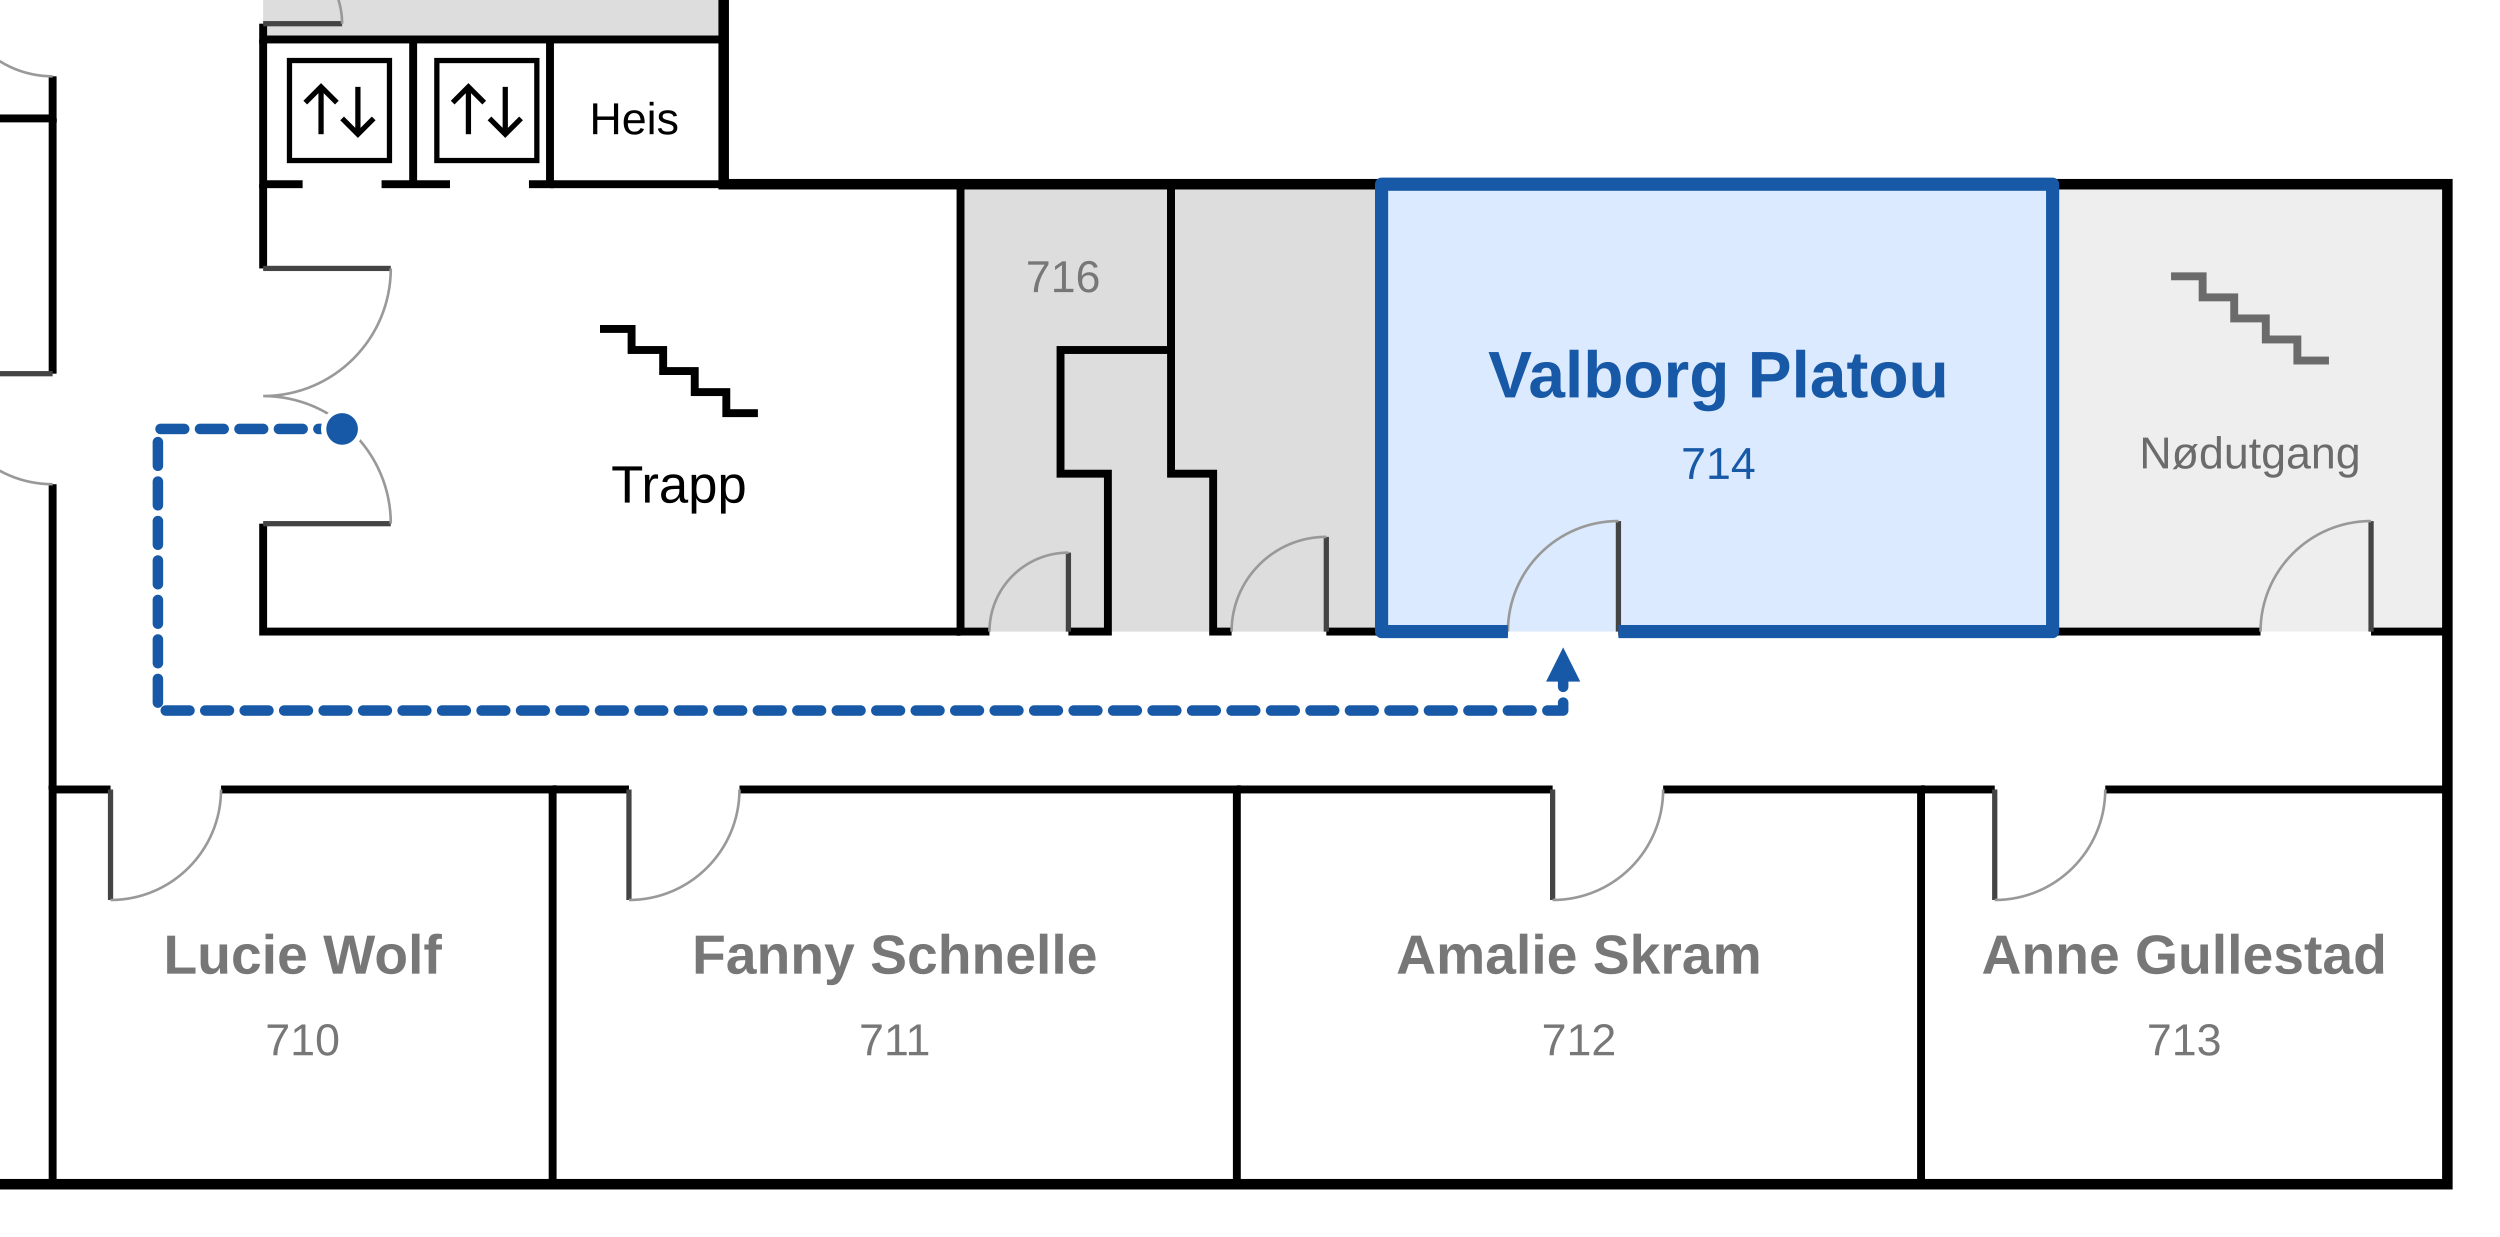
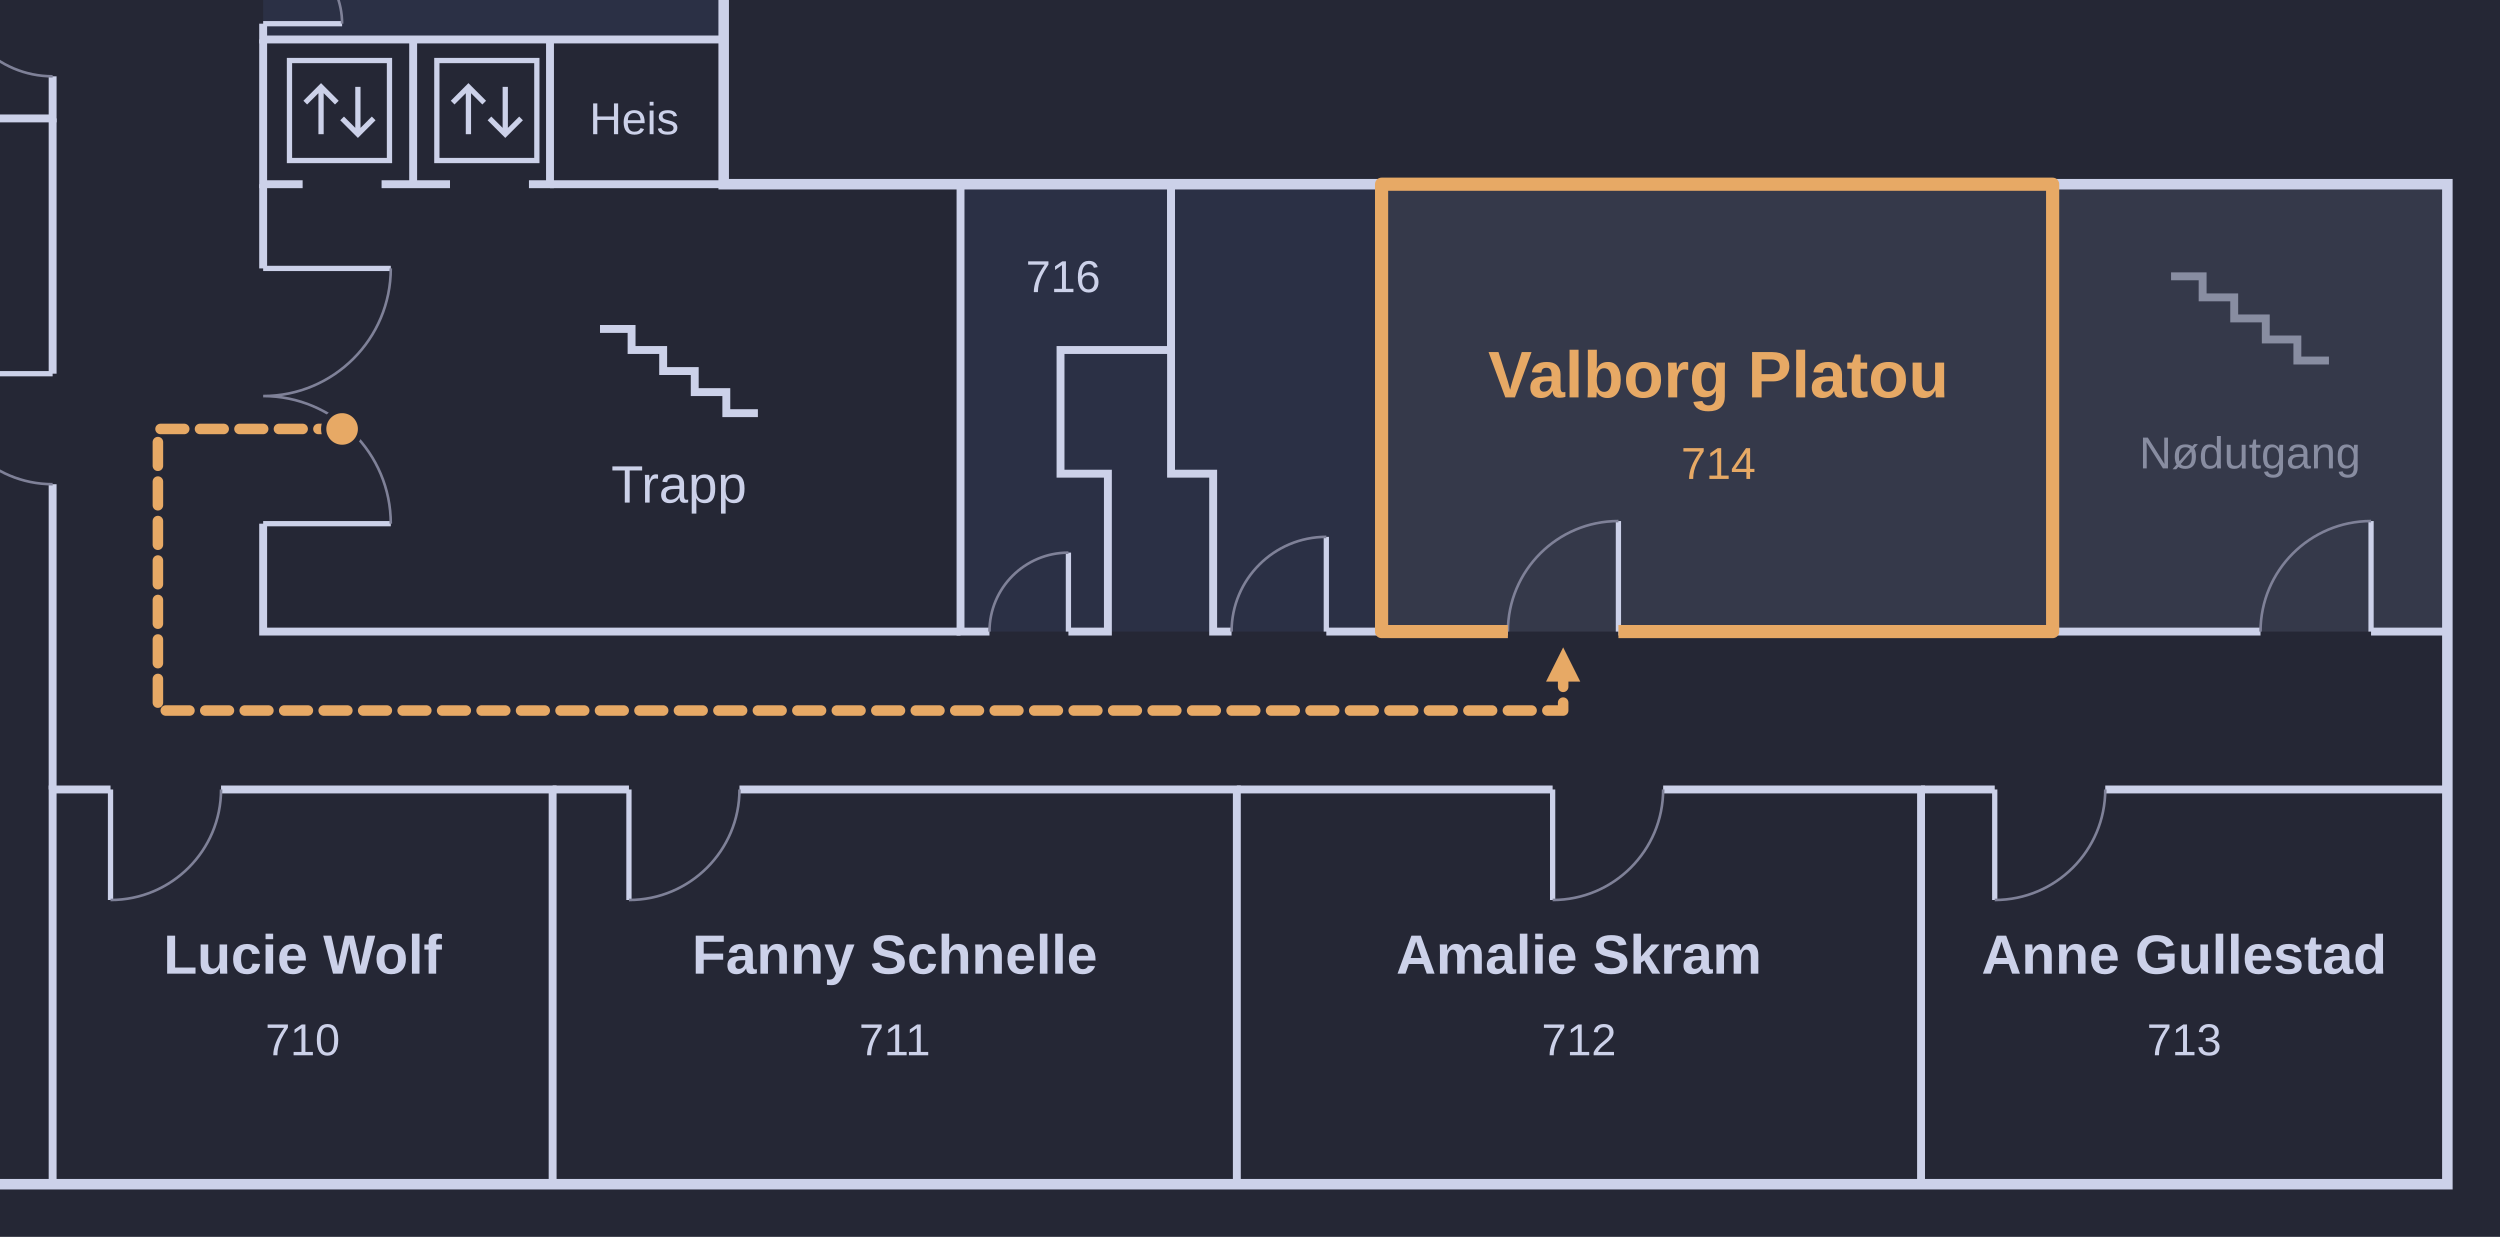
<svg xmlns="http://www.w3.org/2000/svg" xmlns:xlink="http://www.w3.org/1999/xlink" width="950" height="470" viewBox="0 110 950 470" role="img" aria-labelledby="room-714-map-title room-714-map-description" lang="nb">
  <defs>
-     <g id="room-714-stair-symbol" fill="none" stroke="black" stroke-width="3">
+     <g id="room-714-stair-symbol" fill="none" stroke="#ccd1e9" stroke-width="3">
      <path d="M 0,0 H 12 V 8 H 24 V 16 H 36 V 24 H 48 V 32 H 60" />
    </g>
-     <g id="room-714-lift-symbol" fill="none" stroke="black" stroke-width="2">
+     <g id="room-714-lift-symbol" fill="none" stroke="#ccd1e9" stroke-width="2">
      <rect width="38" height="38" />
      <path d="M 12,28 V 10 M 6,16 L 12,10 L 18,16                M 26,10 V 28 M 20,22 L 26,28 L 32,22" />
    </g>
    <clipPath id="room-714-map-crop">
      <rect x="0" y="110" width="950" height="470" />
    </clipPath>
    <marker id="room-714-route-arrow" markerUnits="userSpaceOnUse" markerWidth="13" markerHeight="13" viewBox="0 0 13 13" refX="12" refY="6.5" orient="auto">
-       <path d="M 0,0 L 13,6.5 L 0,13 Z" fill="#1759a6" />
+       <path d="M 0,0 L 13,6.5 L 0,13 Z" fill="#e7a965" />
    </marker>
  </defs>
-   <rect x="0" y="110" width="950" height="470" fill="white" />
+   <rect x="0" y="110" width="950" height="470" fill="#252735" />
  <g clip-path="url(#room-714-map-crop)">
-     <g font-family="Arial, Helvetica, sans-serif" fill="black" transform="translate(-220 -410)">
-       <g id="room-714-service-room-fills" fill="#dddddd">
+     <g font-family="Arial, Helvetica, sans-serif" fill="#ccd1e9" transform="translate(-220 -410)">
+       <g id="room-714-service-room-fills" fill="#2B3045">
        <rect x="585" y="590" width="160" height="170" />
        <rect x="320" y="475" width="175" height="60" />
      </g>
-       <g id="room-714-emergency-stairwell-fills" fill="#eeeeee">
+       <g id="room-714-emergency-stairwell-fills" fill="#35394a">
        <rect x="320" y="110" width="175" height="80" />
        <rect x="1000" y="590" width="150" height="170" />
      </g>
-       <rect id="room-714-destination-fill" x="745" y="590" width="255" height="170" fill="#dbeafe" />
-       <path id="room-714-outer-walls" d="M 50,110 H 495 V 590 H 1150 V 970 H 50 Z" fill="none" stroke="black" stroke-width="4" />
-       <g fill="none" stroke="black" stroke-width="3">
+       <rect id="room-714-destination-fill" x="745" y="590" width="255" height="170" fill="#35394a" />
+       <path id="room-714-outer-walls" d="M 50,110 H 495 V 590 H 1150 V 970 H 50 Z" fill="none" stroke="#ccd1e9" stroke-width="4" />
+       <g fill="none" stroke="#ccd1e9" stroke-width="3">
        <g id="room-714-room-707" data-room-number="707">
          <path d="M 240,110 V 268 M 240,310 V 460 H 50" />
        </g>
        <g id="room-714-room-706" data-room-number="706">
          <path d="M 495,190 H 320 V 268 M 320,310 V 345 H 495" />
        </g>
        <g id="room-714-room-705" data-room-number="705">
          <path d="M 320,345 V 388 M 320,430 V 475 H 495" />
        </g>
        <g id="room-714-room-710" data-room-number="710">
          <path d="M 240,970 V 820 H 262 M 304,820 H 430 V 970" />
        </g>
        <g id="room-714-room-711" data-room-number="711">
          <path d="M 430,820 H 459 M 501,820 H 690 V 970" />
        </g>
        <g id="room-714-room-712" data-room-number="712">
          <path d="M 690,820 H 810 M 852,820 H 950 V 970" />
        </g>
        <g id="room-714-room-713" data-room-number="713">
          <path d="M 950,820 H 978 M 1020,820 H 1150" />
        </g>
        <g id="room-714-room-714" data-room-number="714">
          <path d="M 745,590 V 760 H 793 M 835,760 H 1000 V 590" />
        </g>
        <g id="room-714-room-716" data-room-number="716">
          <path d="M 585,590 V 760 H 596 M 626,760 H 641 V 700                  H 623 V 653 H 665 V 590" />
        </g>
        <g id="room-714-room-709" data-room-number="709">
          <path d="M 240,565 V 662 M 240,704 V 820" />
        </g>
        <g id="room-714-wc-area">
          <path d="M 240,460 V 511 M 240,549 V 565 H 50" />
        </g>
        <g id="room-714-unlabelled-areas">
          <path d="M 320,475 V 499 M 320,529 V 535 H 495" />
          <path d="M 665,590 V 700 H 681 V 760 H 688 M 724,760 H 745" />
        </g>
        <g id="room-714-main-stairwell">
          <path d="M 429,590 H 585 M 320,590 V 622                  M 320,719 V 760 H 585" />
        </g>
        <g id="room-714-lift-area">
          <path d="M 320,535 V 590 H 335 M 365,590 H 391                  M 421,590 H 429 V 535 M 377,535 V 590" />
        </g>
        <g id="room-714-upper-stairwell">
          <path d="M 320,110 V 145 M 320,179 V 190" />
        </g>
        <g id="room-714-right-stairwell">
          <path d="M 1000,760 H 1079 M 1121,760 H 1150" />
        </g>
      </g>
      <g id="room-714-doors" fill="none">
        <g id="room-714-door-707" transform="translate(240 268) rotate(90)">
-           <path d="M 0,0 V 42" stroke="#444444" stroke-width="2" />
-           <path d="M 0,42 A 42,42 0 0 0 42,0" stroke="#999999" stroke-width="1" />
+           <path d="M 0,0 V 42" stroke="#ccd1e9" stroke-width="2" />
+           <path d="M 0,42 A 42,42 0 0 0 42,0" stroke="#7f8198" stroke-width="1" />
        </g>
        <g id="room-714-door-706" transform="translate(320 310) rotate(-90)">
-           <path d="M 0,0 V 42" stroke="#444444" stroke-width="2" />
-           <path d="M 0,42 A 42,42 0 0 0 42,0" stroke="#999999" stroke-width="1" />
+           <path d="M 0,0 V 42" stroke="#ccd1e9" stroke-width="2" />
+           <path d="M 0,42 A 42,42 0 0 0 42,0" stroke="#7f8198" stroke-width="1" />
        </g>
        <g id="room-714-door-705" transform="translate(320 430) rotate(-90)">
-           <path d="M 0,0 V 42" stroke="#444444" stroke-width="2" />
-           <path d="M 0,42 A 42,42 0 0 0 42,0" stroke="#999999" stroke-width="1" />
+           <path d="M 0,0 V 42" stroke="#ccd1e9" stroke-width="2" />
+           <path d="M 0,42 A 42,42 0 0 0 42,0" stroke="#7f8198" stroke-width="1" />
        </g>
        <g id="room-714-door-709-upper" transform="translate(240 662) rotate(90)">
-           <path d="M 0,0 V 42" stroke="#444444" stroke-width="2" />
-           <path d="M 0,42 A 42,42 0 0 0 42,0" stroke="#999999" stroke-width="1" />
+           <path d="M 0,0 V 42" stroke="#ccd1e9" stroke-width="2" />
+           <path d="M 0,42 A 42,42 0 0 0 42,0" stroke="#7f8198" stroke-width="1" />
        </g>
        <g id="room-714-door-wc" transform="translate(240 511) rotate(90)">
-           <path d="M 0,0 V 38" stroke="#444444" stroke-width="2" />
-           <path d="M 0,38 A 38,38 0 0 0 38,0" stroke="#999999" stroke-width="1" />
+           <path d="M 0,0 V 38" stroke="#ccd1e9" stroke-width="2" />
+           <path d="M 0,38 A 38,38 0 0 0 38,0" stroke="#7f8198" stroke-width="1" />
        </g>
        <g id="room-714-door-710" transform="translate(262 820) rotate(0)">
-           <path d="M 0,0 V 42" stroke="#444444" stroke-width="2" />
-           <path d="M 0,42 A 42,42 0 0 0 42,0" stroke="#999999" stroke-width="1" />
+           <path d="M 0,0 V 42" stroke="#ccd1e9" stroke-width="2" />
+           <path d="M 0,42 A 42,42 0 0 0 42,0" stroke="#7f8198" stroke-width="1" />
        </g>
        <g id="room-714-door-711" transform="translate(459 820) rotate(0)">
-           <path d="M 0,0 V 42" stroke="#444444" stroke-width="2" />
-           <path d="M 0,42 A 42,42 0 0 0 42,0" stroke="#999999" stroke-width="1" />
+           <path d="M 0,0 V 42" stroke="#ccd1e9" stroke-width="2" />
+           <path d="M 0,42 A 42,42 0 0 0 42,0" stroke="#7f8198" stroke-width="1" />
        </g>
        <g id="room-714-door-712" transform="translate(810 820) rotate(0)">
-           <path d="M 0,0 V 42" stroke="#444444" stroke-width="2" />
-           <path d="M 0,42 A 42,42 0 0 0 42,0" stroke="#999999" stroke-width="1" />
+           <path d="M 0,0 V 42" stroke="#ccd1e9" stroke-width="2" />
+           <path d="M 0,42 A 42,42 0 0 0 42,0" stroke="#7f8198" stroke-width="1" />
        </g>
        <g id="room-714-door-713" transform="translate(978 820) rotate(0)">
-           <path d="M 0,0 V 42" stroke="#444444" stroke-width="2" />
-           <path d="M 0,42 A 42,42 0 0 0 42,0" stroke="#999999" stroke-width="1" />
+           <path d="M 0,0 V 42" stroke="#ccd1e9" stroke-width="2" />
+           <path d="M 0,42 A 42,42 0 0 0 42,0" stroke="#7f8198" stroke-width="1" />
        </g>
        <g id="room-714-door-714-left" transform="translate(835 760) rotate(180)">
-           <path d="M 0,0 V 42" stroke="#444444" stroke-width="2" />
-           <path d="M 0,42 A 42,42 0 0 0 42,0" stroke="#999999" stroke-width="1" />
+           <path d="M 0,0 V 42" stroke="#ccd1e9" stroke-width="2" />
+           <path d="M 0,42 A 42,42 0 0 0 42,0" stroke="#7f8198" stroke-width="1" />
        </g>
        <g id="room-714-door-716" transform="translate(626 760) rotate(180)">
-           <path d="M 0,0 V 30" stroke="#444444" stroke-width="2" />
-           <path d="M 0,30 A 30,30 0 0 0 30,0" stroke="#999999" stroke-width="1" />
+           <path d="M 0,0 V 30" stroke="#ccd1e9" stroke-width="2" />
+           <path d="M 0,30 A 30,30 0 0 0 30,0" stroke="#7f8198" stroke-width="1" />
        </g>
        <g id="room-714-door-service-by-714" transform="translate(724 760) rotate(180)">
-           <path d="M 0,0 V 36" stroke="#444444" stroke-width="2" />
-           <path d="M 0,36 A 36,36 0 0 0 36,0" stroke="#999999" stroke-width="1" />
+           <path d="M 0,0 V 36" stroke="#ccd1e9" stroke-width="2" />
+           <path d="M 0,36 A 36,36 0 0 0 36,0" stroke="#7f8198" stroke-width="1" />
        </g>
        <g id="room-714-door-service-by-705" transform="translate(320 529) rotate(-90)">
-           <path d="M 0,0 V 30" stroke="#444444" stroke-width="2" />
-           <path d="M 0,30 A 30,30 0 0 0 30,0" stroke="#999999" stroke-width="1" />
+           <path d="M 0,0 V 30" stroke="#ccd1e9" stroke-width="2" />
+           <path d="M 0,30 A 30,30 0 0 0 30,0" stroke="#7f8198" stroke-width="1" />
        </g>
        <g id="room-714-door-upper-emergency" transform="translate(320 179) rotate(-90)">
-           <path d="M 0,0 V 34" stroke="#444444" stroke-width="2" />
-           <path d="M 0,34 A 34,34 0 0 0 34,0" stroke="#999999" stroke-width="1" />
+           <path d="M 0,0 V 34" stroke="#ccd1e9" stroke-width="2" />
+           <path d="M 0,34 A 34,34 0 0 0 34,0" stroke="#7f8198" stroke-width="1" />
        </g>
        <g id="room-714-door-right-emergency" transform="translate(1121 760) rotate(180)">
-           <path d="M 0,0 V 42" stroke="#444444" stroke-width="2" />
-           <path d="M 0,42 A 42,42 0 0 0 42,0" stroke="#999999" stroke-width="1" />
+           <path d="M 0,0 V 42" stroke="#ccd1e9" stroke-width="2" />
+           <path d="M 0,42 A 42,42 0 0 0 42,0" stroke="#7f8198" stroke-width="1" />
        </g>
        <g id="room-714-main-stairwell-double-door">
-           <path d="M 320,622 H 368.5 M 320,719 H 368.5" stroke="#444444" stroke-width="2" />
-           <path d="M 368.5,622 A 48.5,48.5 0 0 1 320,670.5 M 368.5,719 A 48.5,48.5 0 0 0 320,670.5" stroke="#999999" stroke-width="1" />
-         </g>
-       </g>
-       <path id="room-714-destination-outline" d="M 793,760 H 745 V 590 H 1000 V 760 H 835" fill="none" stroke="#1759a6" stroke-width="5" stroke-linejoin="round" />
-       <g id="room-714-room-labels" font-size="21" text-anchor="middle" fill="#777777">
+           <path d="M 320,622 H 368.5 M 320,719 H 368.5" stroke="#ccd1e9" stroke-width="2" />
+           <path d="M 368.5,622 A 48.5,48.5 0 0 1 320,670.5 M 368.5,719 A 48.5,48.5 0 0 0 320,670.5" stroke="#7f8198" stroke-width="1" />
+         </g>
+       </g>
+       <path id="room-714-destination-outline" d="M 793,760 H 745 V 590 H 1000 V 760 H 835" fill="none" stroke="#e7a965" stroke-width="5" stroke-linejoin="round" />
+       <g id="room-714-room-labels" font-size="21" text-anchor="middle" fill="#ccd1e9">
        <g id="room-714-label-707">
          <text x="145" y="266" font-weight="bold">
            <tspan x="145" dy="0">Torborg</tspan>
            <tspan x="145" dy="27">Nedraas</tspan>
          </text>
          <text x="145" y="324" font-size="17">707</text>
        </g>
        <g id="room-714-label-706">
          <text x="408" y="247" font-weight="bold">
            <tspan x="408" dy="0">Marie</tspan>
            <tspan x="408" dy="27">Monsen</tspan>
          </text>
          <text x="408" y="305" font-size="17">706</text>
        </g>
        <g id="room-714-label-705">
          <text x="408" y="385" font-weight="bold">
            <tspan x="408" dy="0">Amalie</tspan>
            <tspan x="408" dy="27">Hansen</tspan>
          </text>
          <text x="408" y="443" font-size="17">705</text>
        </g>
        <g id="room-714-label-710">
          <text x="335" y="890" font-weight="bold">
            <tspan x="335" dy="0">Lucie Wolf</tspan>
          </text>
          <text x="335" y="921" font-size="17">710</text>
        </g>
        <g id="room-714-label-711">
          <text x="560" y="890" font-weight="bold">
            <tspan x="560" dy="0">Fanny Schnelle</tspan>
          </text>
          <text x="560" y="921" font-size="17">711</text>
        </g>
        <g id="room-714-label-712">
          <text x="820" y="890" font-weight="bold">
            <tspan x="820" dy="0">Amalie Skram</tspan>
          </text>
          <text x="820" y="921" font-size="17">712</text>
        </g>
        <g id="room-714-label-713">
          <text x="1050" y="890" font-weight="bold">
            <tspan x="1050" dy="0">Anne Gullestad</tspan>
          </text>
          <text x="1050" y="921" font-size="17">713</text>
        </g>
-         <g id="room-714-label-714" fill="#1759a6" font-size="25">
+         <g id="room-714-label-714" fill="#e7a965" font-size="25">
          <text x="873" y="671" font-weight="bold">
            <tspan x="873" dy="0">Valborg Platou</tspan>
          </text>
          <text x="873" y="702" font-size="17">714</text>
        </g>
-         <text id="room-714-label-716" x="624" y="631" font-size="17" fill="#777777">716</text>
+         <text id="room-714-label-716" x="624" y="631" font-size="17" fill="#ccd1e9">716</text>
      </g>
      <g id="room-714-stairs-and-lifts" font-size="20" text-anchor="middle">
        <g id="room-714-upper-emergency-exit" opacity="0.55">
          <use xlink:href="#room-714-stair-symbol" x="379" y="121" />
          <text x="408" y="179" font-size="17">Nødutgang</text>
        </g>
        <use xlink:href="#room-714-lift-symbol" x="330" y="543" />
        <use xlink:href="#room-714-lift-symbol" x="386" y="543" />
        <text x="461" y="571" font-size="17">Heis</text>
        <use xlink:href="#room-714-stair-symbol" x="448" y="645" />
        <text x="478" y="711">Trapp</text>
        <g id="room-714-right-emergency-exit" opacity="0.55">
          <use xlink:href="#room-714-stair-symbol" x="1045" y="625" />
          <text x="1075" y="698" font-size="17">Nødutgang</text>
        </g>
      </g>
      <g id="room-714-route" fill="none" stroke-linejoin="round" stroke-linecap="round">
-         <path d="M 350,683 H 280 V 790 H 814 V 767" stroke="white" stroke-width="8" />
-         <path d="M 350,683 H 280 V 790 H 814 V 767" stroke="#1759a6" stroke-width="4" stroke-dasharray="9 6" marker-end="url(#room-714-route-arrow)" />
-         <circle cx="350" cy="683" r="7" fill="#1759a6" stroke="white" stroke-width="2" />
+         <path d="M 350,683 H 280 V 790 H 814 V 767" stroke="#252735" stroke-width="8" />
+         <path d="M 350,683 H 280 V 790 H 814 V 767" stroke="#e7a965" stroke-width="4" stroke-dasharray="9 6" marker-end="url(#room-714-route-arrow)" />
+         <circle cx="350" cy="683" r="7" fill="#e7a965" stroke="#252735" stroke-width="2" />
      </g>
    </g>
  </g>
</svg>
